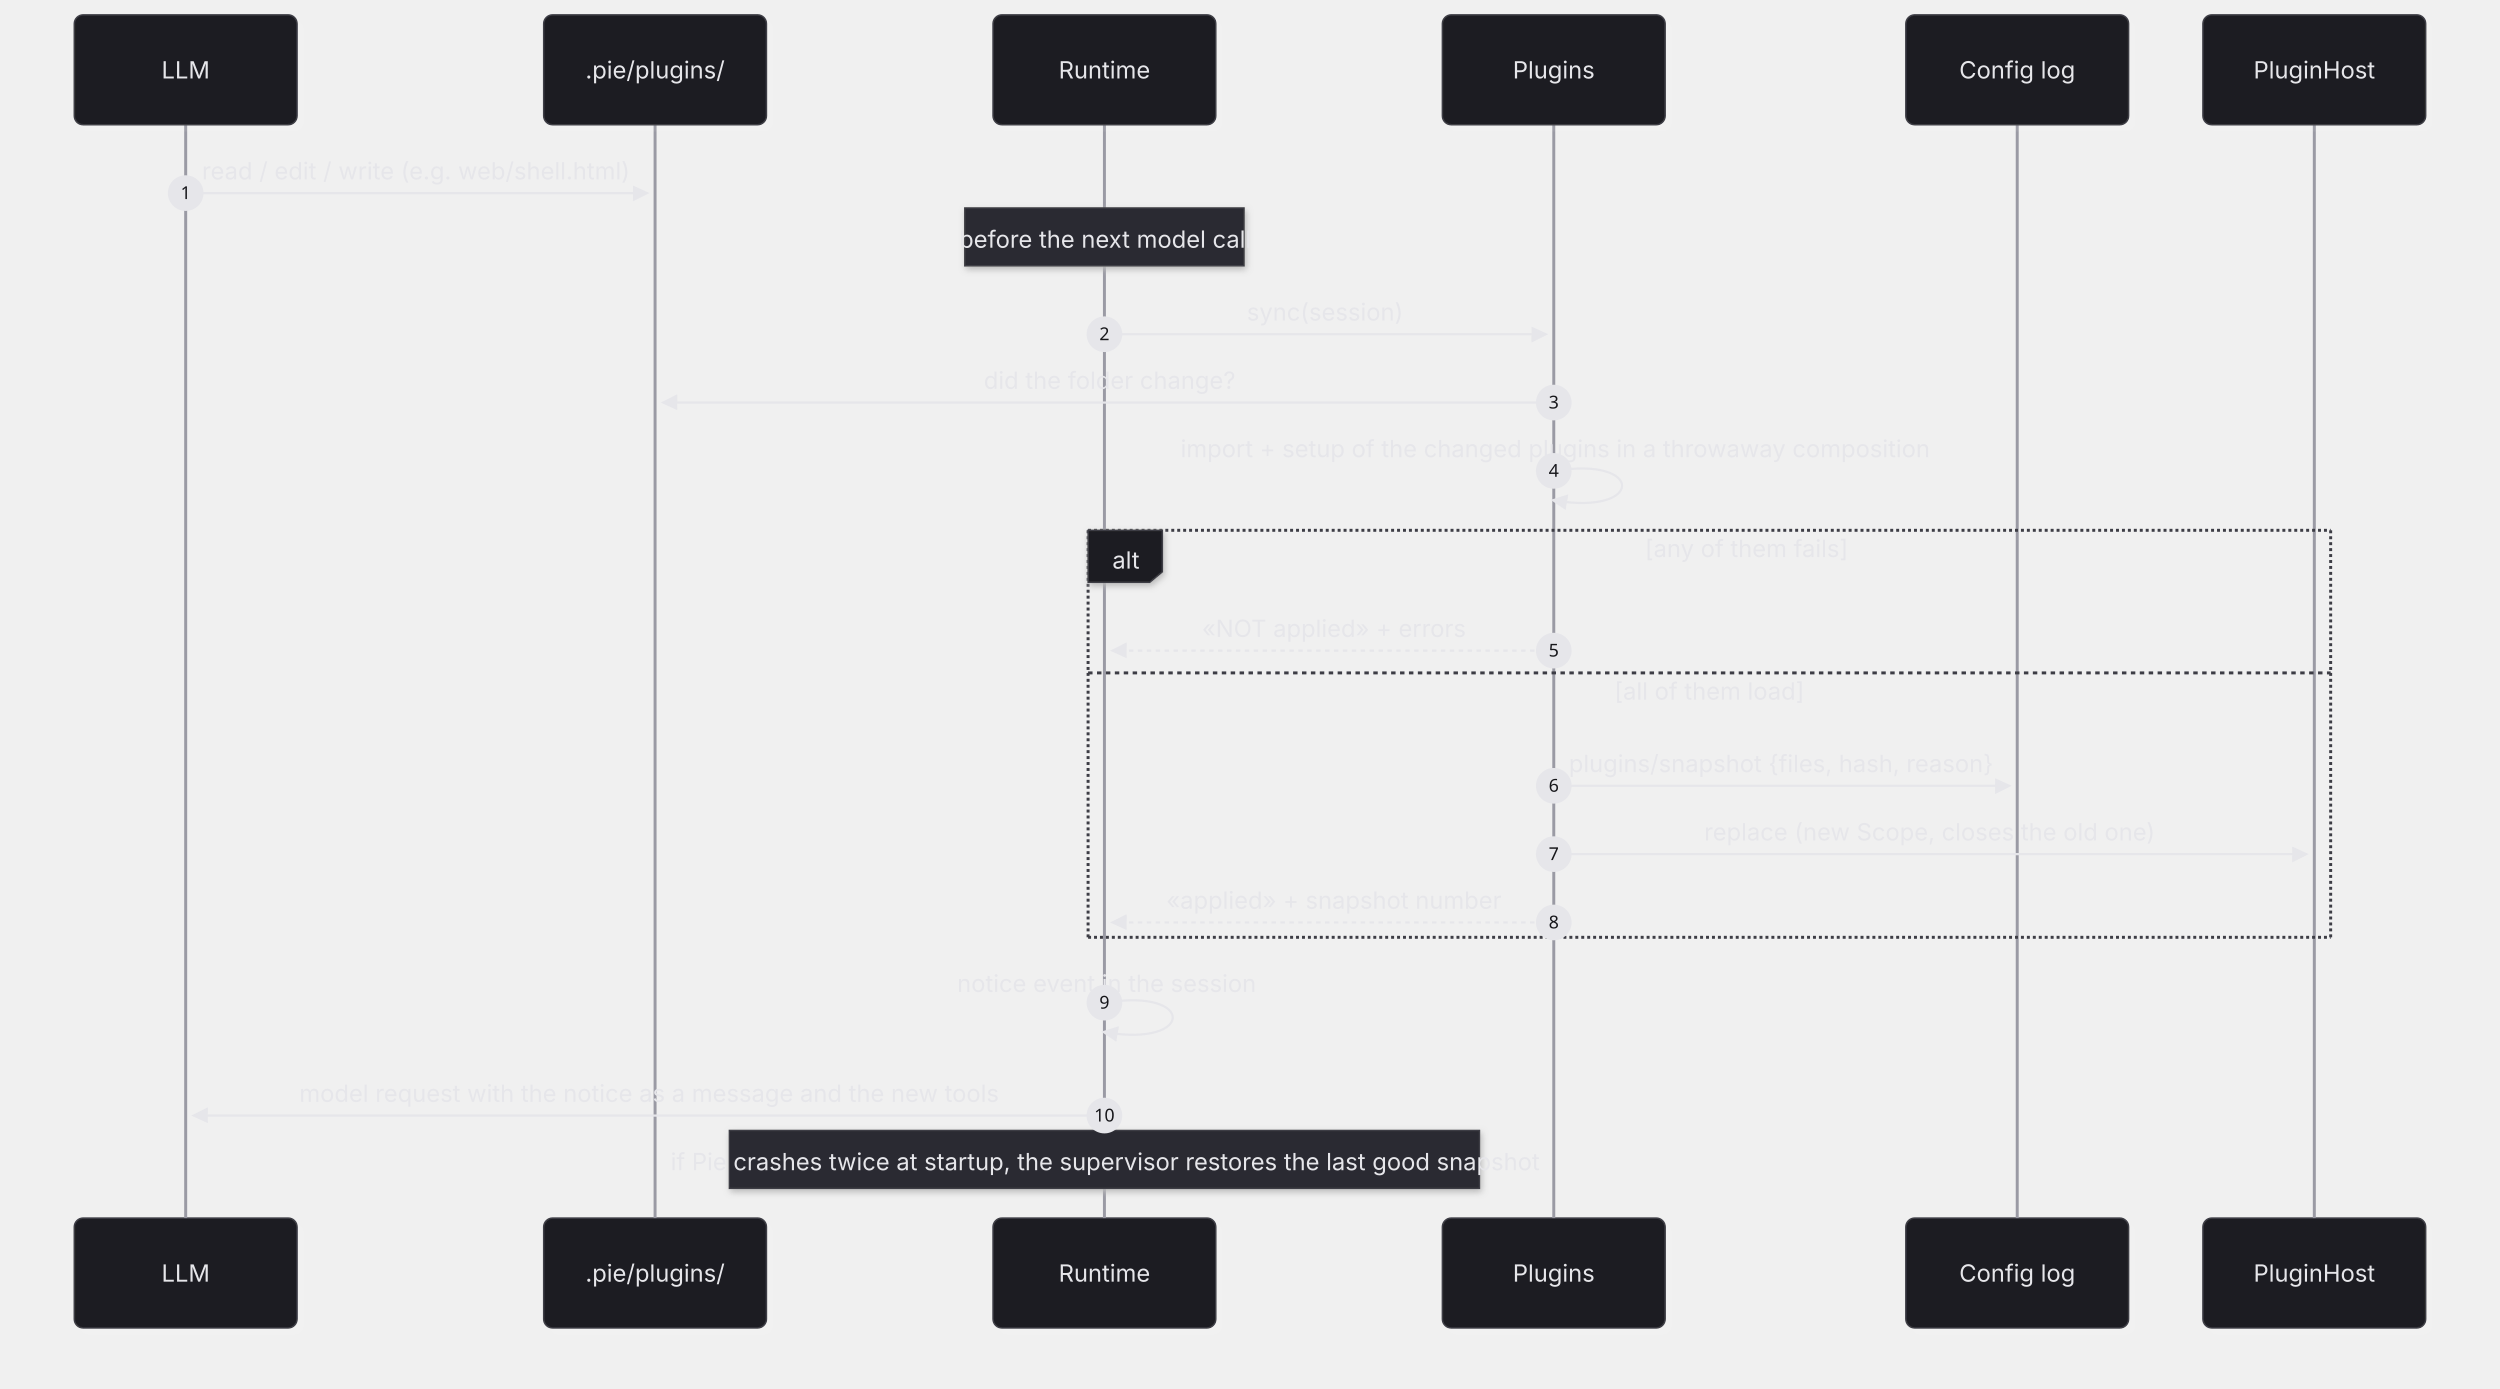
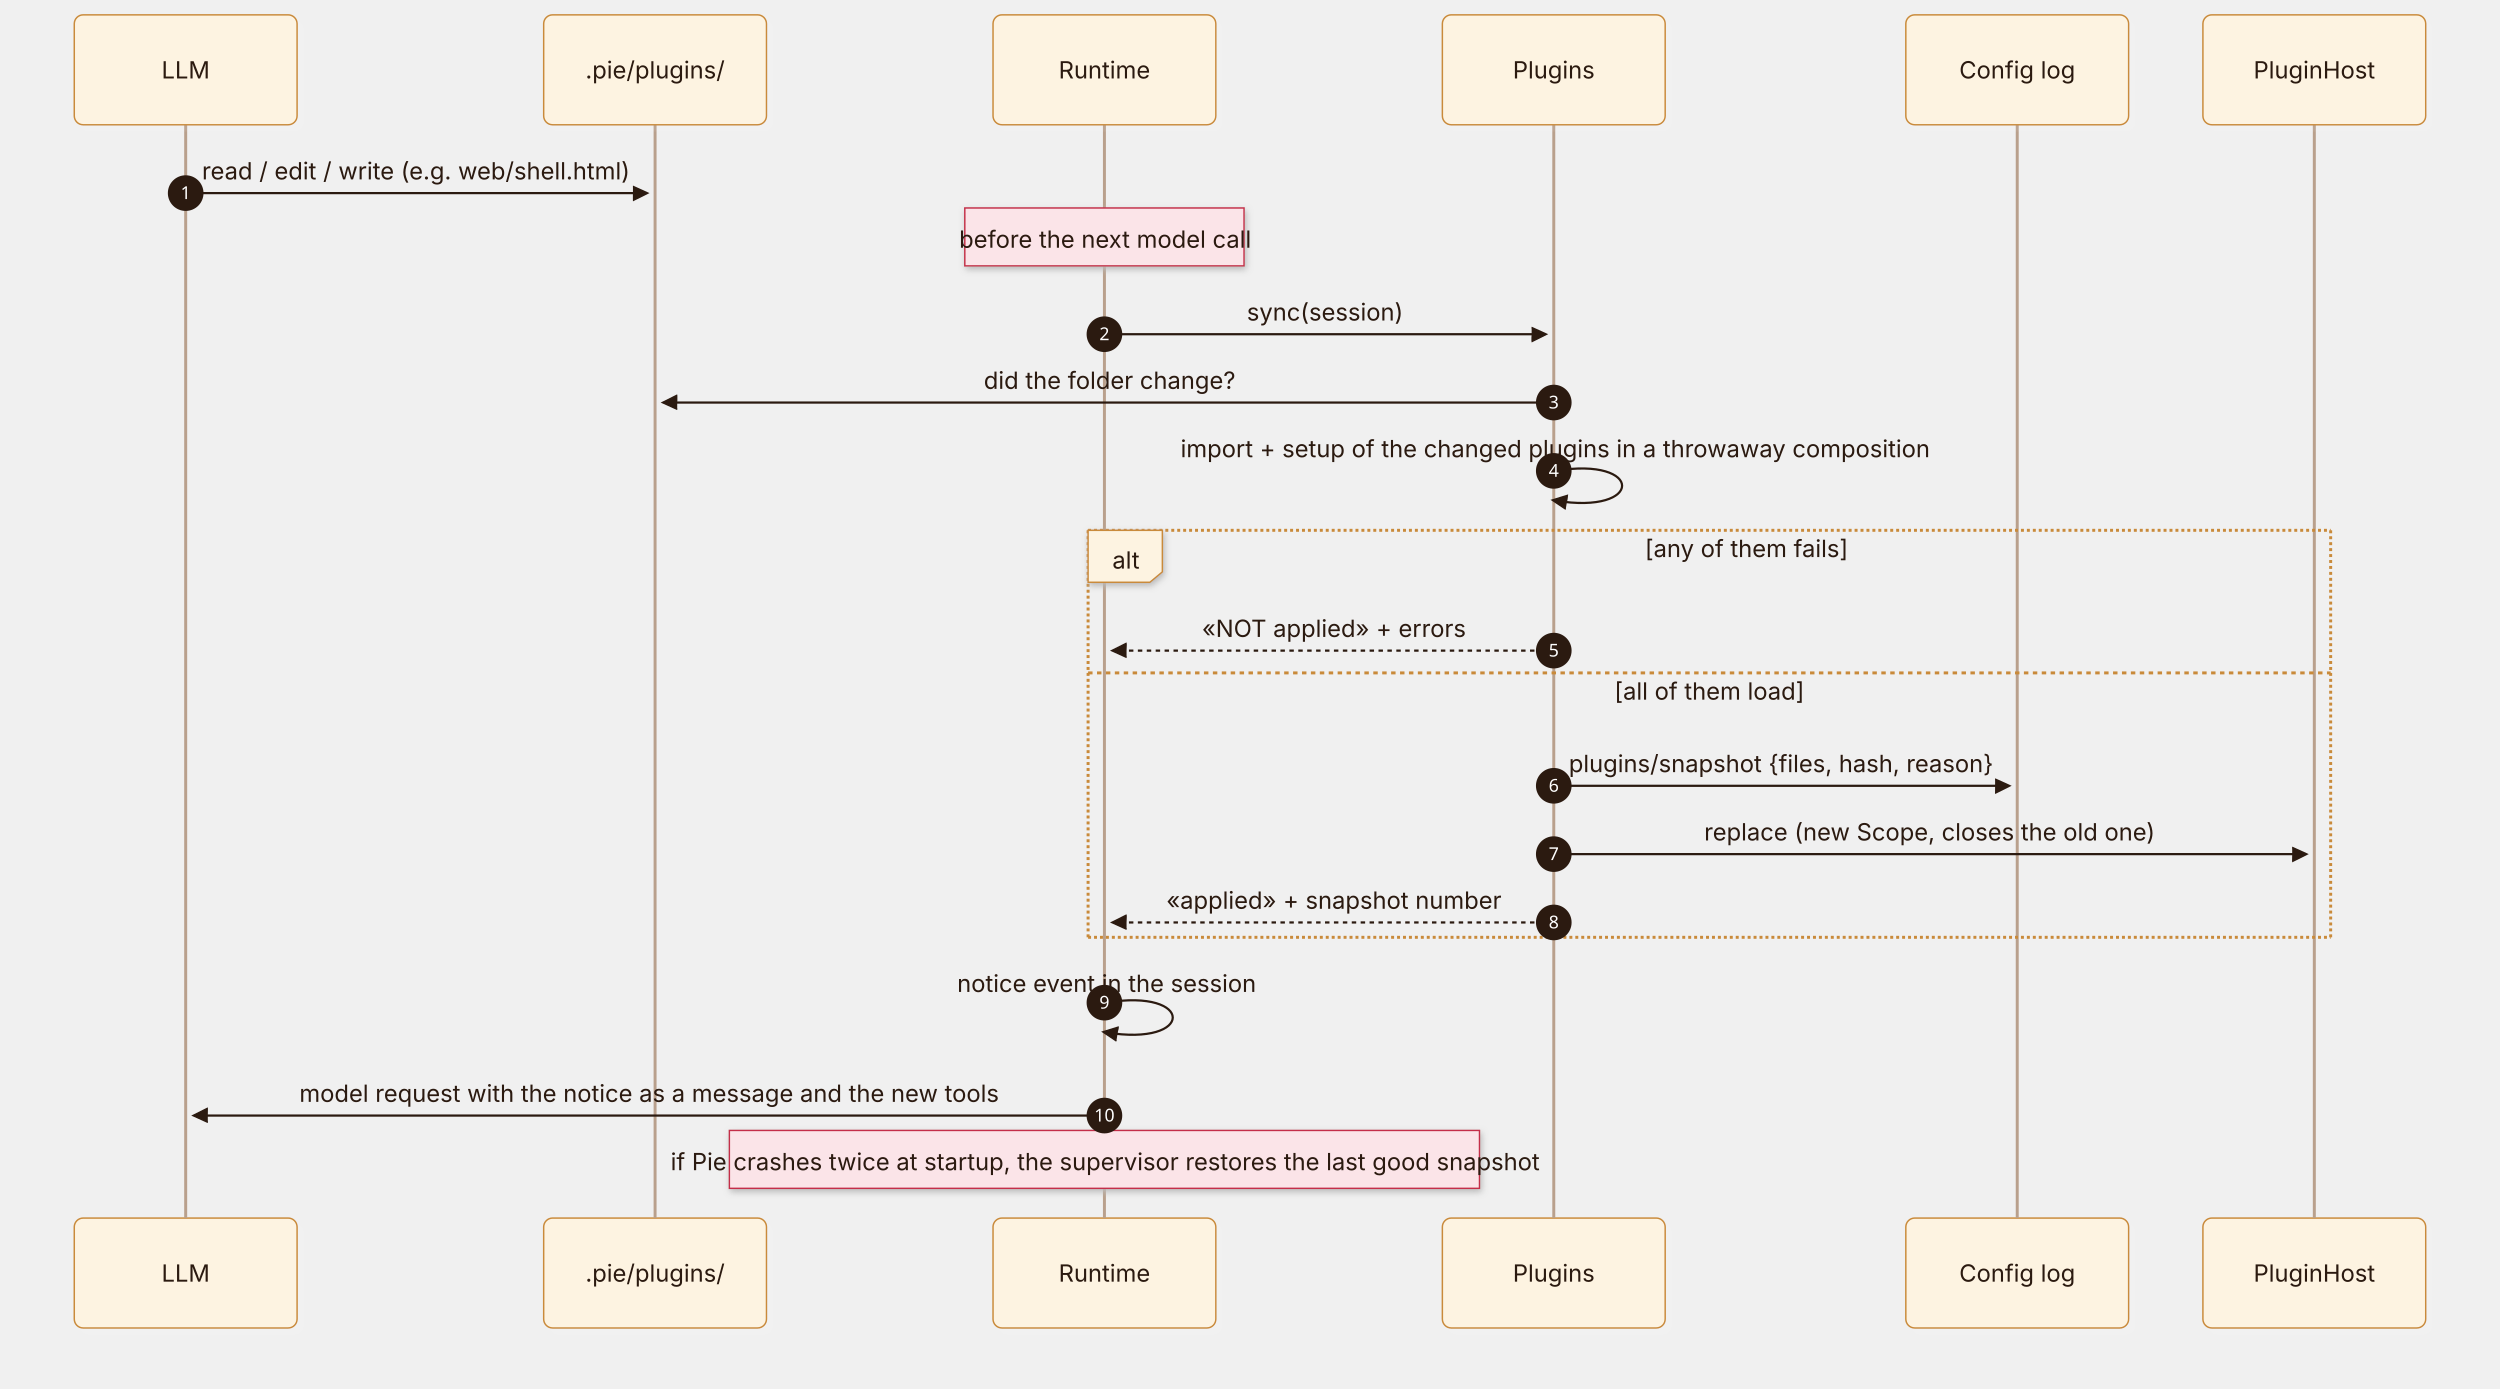
- <svg xmlns="http://www.w3.org/2000/svg" id="my-svg" width="100%" style="max-width: 1683px; background-color: transparent;" viewBox="-50 -10 1683 935" role="graphics-document document" aria-roledescription="sequence">
+ <svg xmlns="http://www.w3.org/2000/svg" id="my-svg" width="100%" style="max-width: 1683px; background-color: white;" viewBox="-50 -10 1683 935" role="graphics-document document" aria-roledescription="sequence">
  <g>
    <rect x="1433" y="810" fill="#eaeaea" stroke="#666" width="150" height="74" name="H" rx="6" ry="6" class="actor actor-bottom" data-look="neo" filter="url(#my-svg-drop-shadow)" />
    <text x="1508" y="847" dominant-baseline="central" alignment-baseline="central" class="actor actor-box" style="text-anchor: middle; font-size: 16px; font-weight: 400;">
      <tspan x="1508" dy="0">PluginHost</tspan>
    </text>
  </g>
  <g>
    <rect x="1233" y="810" fill="#eaeaea" stroke="#666" width="150" height="74" name="C" rx="6" ry="6" class="actor actor-bottom" data-look="neo" filter="url(#my-svg-drop-shadow)" />
    <text x="1308" y="847" dominant-baseline="central" alignment-baseline="central" class="actor actor-box" style="text-anchor: middle; font-size: 16px; font-weight: 400;">
      <tspan x="1308" dy="0">Config log</tspan>
    </text>
  </g>
  <g>
    <rect x="921" y="810" fill="#eaeaea" stroke="#666" width="150" height="74" name="P" rx="6" ry="6" class="actor actor-bottom" data-look="neo" filter="url(#my-svg-drop-shadow)" />
    <text x="996" y="847" dominant-baseline="central" alignment-baseline="central" class="actor actor-box" style="text-anchor: middle; font-size: 16px; font-weight: 400;">
      <tspan x="996" dy="0">Plugins</tspan>
    </text>
  </g>
  <g>
    <rect x="618.5" y="810" fill="#eaeaea" stroke="#666" width="150" height="74" name="R" rx="6" ry="6" class="actor actor-bottom" data-look="neo" filter="url(#my-svg-drop-shadow)" />
    <text x="693.5" y="847" dominant-baseline="central" alignment-baseline="central" class="actor actor-box" style="text-anchor: middle; font-size: 16px; font-weight: 400;">
      <tspan x="693.5" dy="0">Runtime</tspan>
    </text>
  </g>
  <g>
    <rect x="316" y="810" fill="#eaeaea" stroke="#666" width="150" height="74" name="F" rx="6" ry="6" class="actor actor-bottom" data-look="neo" filter="url(#my-svg-drop-shadow)" />
    <text x="391" y="847" dominant-baseline="central" alignment-baseline="central" class="actor actor-box" style="text-anchor: middle; font-size: 16px; font-weight: 400;">
      <tspan x="391" dy="0">.pie/plugins/</tspan>
    </text>
  </g>
  <g>
    <rect x="0" y="810" fill="#eaeaea" stroke="#666" width="150" height="74" name="M" rx="6" ry="6" class="actor actor-bottom" data-look="neo" filter="url(#my-svg-drop-shadow)" />
    <text x="75" y="847" dominant-baseline="central" alignment-baseline="central" class="actor actor-box" style="text-anchor: middle; font-size: 16px; font-weight: 400;">
      <tspan x="75" dy="0">LLM</tspan>
    </text>
  </g>
  <g>
    <line id="actor5" x1="1508" y1="74" x2="1508" y2="810" class="actor-line 200" stroke-width="0.5px" stroke="#999" name="H" data-et="life-line" data-id="H" />
    <g id="root-5" data-look="neo" data-et="participant" data-type="participant" data-id="H">
      <rect x="1433" y="0" fill="#eaeaea" stroke="#666" width="150" height="74" name="H" rx="6" ry="6" class="actor actor-top" data-look="neo" filter="url(#my-svg-drop-shadow)" />
      <text x="1508" y="37" dominant-baseline="central" alignment-baseline="central" class="actor actor-box" style="text-anchor: middle; font-size: 16px; font-weight: 400;">
        <tspan x="1508" dy="0">PluginHost</tspan>
      </text>
    </g>
  </g>
  <g>
    <line id="actor4" x1="1308" y1="74" x2="1308" y2="810" class="actor-line 200" stroke-width="0.5px" stroke="#999" name="C" data-et="life-line" data-id="C" />
    <g id="root-4" data-look="neo" data-et="participant" data-type="participant" data-id="C">
      <rect x="1233" y="0" fill="#eaeaea" stroke="#666" width="150" height="74" name="C" rx="6" ry="6" class="actor actor-top" data-look="neo" filter="url(#my-svg-drop-shadow)" />
      <text x="1308" y="37" dominant-baseline="central" alignment-baseline="central" class="actor actor-box" style="text-anchor: middle; font-size: 16px; font-weight: 400;">
        <tspan x="1308" dy="0">Config log</tspan>
      </text>
    </g>
  </g>
  <g>
    <line id="actor3" x1="996" y1="74" x2="996" y2="810" class="actor-line 200" stroke-width="0.5px" stroke="#999" name="P" data-et="life-line" data-id="P" />
    <g id="root-3" data-look="neo" data-et="participant" data-type="participant" data-id="P">
      <rect x="921" y="0" fill="#eaeaea" stroke="#666" width="150" height="74" name="P" rx="6" ry="6" class="actor actor-top" data-look="neo" filter="url(#my-svg-drop-shadow)" />
      <text x="996" y="37" dominant-baseline="central" alignment-baseline="central" class="actor actor-box" style="text-anchor: middle; font-size: 16px; font-weight: 400;">
        <tspan x="996" dy="0">Plugins</tspan>
      </text>
    </g>
  </g>
  <g>
    <line id="actor2" x1="693.5" y1="74" x2="693.5" y2="810" class="actor-line 200" stroke-width="0.5px" stroke="#999" name="R" data-et="life-line" data-id="R" />
    <g id="root-2" data-look="neo" data-et="participant" data-type="participant" data-id="R">
      <rect x="618.5" y="0" fill="#eaeaea" stroke="#666" width="150" height="74" name="R" rx="6" ry="6" class="actor actor-top" data-look="neo" filter="url(#my-svg-drop-shadow)" />
      <text x="693.5" y="37" dominant-baseline="central" alignment-baseline="central" class="actor actor-box" style="text-anchor: middle; font-size: 16px; font-weight: 400;">
        <tspan x="693.5" dy="0">Runtime</tspan>
      </text>
    </g>
  </g>
  <g>
    <line id="actor1" x1="391" y1="74" x2="391" y2="810" class="actor-line 200" stroke-width="0.5px" stroke="#999" name="F" data-et="life-line" data-id="F" />
    <g id="root-1" data-look="neo" data-et="participant" data-type="participant" data-id="F">
      <rect x="316" y="0" fill="#eaeaea" stroke="#666" width="150" height="74" name="F" rx="6" ry="6" class="actor actor-top" data-look="neo" filter="url(#my-svg-drop-shadow)" />
      <text x="391" y="37" dominant-baseline="central" alignment-baseline="central" class="actor actor-box" style="text-anchor: middle; font-size: 16px; font-weight: 400;">
        <tspan x="391" dy="0">.pie/plugins/</tspan>
      </text>
    </g>
  </g>
  <g>
    <line id="actor0" x1="75" y1="74" x2="75" y2="810" class="actor-line 200" stroke-width="0.5px" stroke="#999" name="M" data-et="life-line" data-id="M" />
    <g id="root-0" data-look="neo" data-et="participant" data-type="participant" data-id="M">
      <rect x="0" y="0" fill="#eaeaea" stroke="#666" width="150" height="74" name="M" rx="6" ry="6" class="actor actor-top" data-look="neo" filter="url(#my-svg-drop-shadow)" />
      <text x="75" y="37" dominant-baseline="central" alignment-baseline="central" class="actor actor-box" style="text-anchor: middle; font-size: 16px; font-weight: 400;">
        <tspan x="75" dy="0">LLM</tspan>
      </text>
    </g>
  </g>
-   <style>#my-svg{font-family:Inter,ui-sans-serif,system-ui,sans-serif;font-size:13px;fill:#e6e6ea;}@keyframes edge-animation-frame{from{stroke-dashoffset:0;}}@keyframes dash{to{stroke-dashoffset:0;}}#my-svg .edge-animation-slow{stroke-dasharray:9,5!important;stroke-dashoffset:900;animation:dash 50s linear infinite;stroke-linecap:round;}#my-svg .edge-animation-fast{stroke-dasharray:9,5!important;stroke-dashoffset:900;animation:dash 20s linear infinite;stroke-linecap:round;}#my-svg .error-icon{fill:#16161a;}#my-svg .error-text{fill:#e9e9e5;stroke:#e9e9e5;}#my-svg .edge-thickness-normal{stroke-width:1px;}#my-svg .edge-thickness-thick{stroke-width:3.5px;}#my-svg .edge-pattern-solid{stroke-dasharray:0;}#my-svg .edge-thickness-invisible{stroke-width:0;fill:none;}#my-svg .edge-pattern-dashed{stroke-dasharray:3;}#my-svg .edge-pattern-dotted{stroke-dasharray:2;}#my-svg .marker{fill:#9a9aa4;stroke:#9a9aa4;}#my-svg .marker.cross{stroke:#9a9aa4;}#my-svg svg{font-family:Inter,ui-sans-serif,system-ui,sans-serif;font-size:13px;}#my-svg p{margin:0;}#my-svg .actor{stroke:#3d3d45;fill:#1f1f24;stroke-width:1;}#my-svg rect.actor.outer-path[data-look="neo"]{filter:drop-shadow( 1px 2px 2px rgba(185,185,185,1));}#my-svg rect.note[data-look="neo"]{stroke:#3d3d45;fill:#2a2a31;filter:drop-shadow( 1px 2px 2px rgba(185,185,185,1));}#my-svg text.actor&gt;tspan{fill:#e6e6ea;stroke:none;}#my-svg .actor-line{stroke:#9a9aa4;}#my-svg .innerArc{stroke-width:1.5;stroke-dasharray:none;}#my-svg .messageLine0{stroke-width:1.5;stroke-dasharray:none;stroke:#e6e6ea;}#my-svg .messageLine1{stroke-width:1.5;stroke-dasharray:2,2;stroke:#e6e6ea;}#my-svg [id$="-arrowhead"] path{fill:#e6e6ea;stroke:#e6e6ea;}#my-svg .sequenceNumber{fill:#16161a;}#my-svg [id$="-sequencenumber"]{fill:#e6e6ea;}#my-svg [id$="-crosshead"] path{fill:#e6e6ea;stroke:#e6e6ea;}#my-svg .messageText{fill:#e6e6ea;stroke:none;}#my-svg .labelBox{stroke:#3d3d45;fill:#1f1f24;filter:drop-shadow( 1px 2px 2px rgba(185,185,185,1));}#my-svg .labelText,#my-svg .labelText&gt;tspan{fill:#e6e6ea;stroke:none;}#my-svg .loopText,#my-svg .loopText&gt;tspan{fill:#e6e6ea;stroke:none;}#my-svg .sectionTitle,#my-svg .sectionTitle&gt;tspan{fill:#e6e6ea;stroke:none;}#my-svg .loopLine{stroke-width:2px;stroke-dasharray:2,2;stroke:#3d3d45;fill:#3d3d45;}#my-svg .note{stroke:#3d3d45;fill:#2a2a31;}#my-svg .noteText,#my-svg .noteText&gt;tspan{fill:#e6e6ea;stroke:none;}#my-svg .activation0{fill:#2a2a31;stroke:#3d3d45;}#my-svg .activation1{fill:#2a2a31;stroke:#3d3d45;}#my-svg .activation2{fill:#2a2a31;stroke:#3d3d45;}#my-svg .actorPopupMenu{position:absolute;}#my-svg .actorPopupMenuPanel{position:absolute;fill:#1f1f24;box-shadow:0px 8px 16px 0px rgba(0,0,0,0.2);filter:drop-shadow(3px 5px 2px rgb(0 0 0 / 0.4));}#my-svg .actor-man circle,#my-svg line{fill:#1f1f24;stroke-width:2px;}#my-svg g rect.rect{filter:drop-shadow( 1px 2px 2px rgba(185,185,185,1));stroke:#3d3d45;}#my-svg .node .neo-node{stroke:#3d3d45;}#my-svg [data-look="neo"].node rect,#my-svg [data-look="neo"].cluster rect,#my-svg [data-look="neo"].node polygon{stroke:#3d3d45;filter:drop-shadow( 1px 2px 2px rgba(185,185,185,1));}#my-svg [data-look="neo"].swimlane.cluster rect{filter:none;}#my-svg [data-look="neo"].node path{stroke:#3d3d45;stroke-width:1px;}#my-svg [data-look="neo"].node .outer-path{filter:drop-shadow( 1px 2px 2px rgba(185,185,185,1));}#my-svg [data-look="neo"].node .neo-line path{stroke:#3d3d45;filter:none;}#my-svg [data-look="neo"].node circle{stroke:#3d3d45;filter:drop-shadow( 1px 2px 2px rgba(185,185,185,1));}#my-svg [data-look="neo"].node circle .state-start{fill:#000000;}#my-svg [data-look="neo"].icon-shape .icon{fill:#3d3d45;filter:drop-shadow( 1px 2px 2px rgba(185,185,185,1));}#my-svg [data-look="neo"].icon-shape .icon-neo path{stroke:#3d3d45;filter:drop-shadow( 1px 2px 2px rgba(185,185,185,1));}#my-svg :root{--mermaid-font-family:"trebuchet ms",verdana,arial,sans-serif;}</style>
+   <style>#my-svg{font-family:Inter,ui-sans-serif,system-ui,sans-serif;font-size:14px;fill:#2b1a10;}@keyframes edge-animation-frame{from{stroke-dashoffset:0;}}@keyframes dash{to{stroke-dashoffset:0;}}#my-svg .edge-animation-slow{stroke-dasharray:9,5!important;stroke-dashoffset:900;animation:dash 50s linear infinite;stroke-linecap:round;}#my-svg .edge-animation-fast{stroke-dasharray:9,5!important;stroke-dashoffset:900;animation:dash 20s linear infinite;stroke-linecap:round;}#my-svg .error-icon{fill:#fffaf2;}#my-svg .error-text{fill:#00050d;stroke:#00050d;}#my-svg .edge-thickness-normal{stroke-width:1px;}#my-svg .edge-thickness-thick{stroke-width:3.5px;}#my-svg .edge-pattern-solid{stroke-dasharray:0;}#my-svg .edge-thickness-invisible{stroke-width:0;fill:none;}#my-svg .edge-pattern-dashed{stroke-dasharray:3;}#my-svg .edge-pattern-dotted{stroke-dasharray:2;}#my-svg .marker{fill:#8a6a52;stroke:#8a6a52;}#my-svg .marker.cross{stroke:#8a6a52;}#my-svg svg{font-family:Inter,ui-sans-serif,system-ui,sans-serif;font-size:14px;}#my-svg p{margin:0;}#my-svg .actor{stroke:#c98a3a;fill:#fdf3e1;stroke-width:1;}#my-svg rect.actor.outer-path[data-look="neo"]{filter:drop-shadow( 1px 2px 2px rgba(185,185,185,1));}#my-svg rect.note[data-look="neo"]{stroke:#c42f4a;fill:#fbe4e8;filter:drop-shadow( 1px 2px 2px rgba(185,185,185,1));}#my-svg text.actor&gt;tspan{fill:#2b1a10;stroke:none;}#my-svg .actor-line{stroke:#b9a08c;}#my-svg .innerArc{stroke-width:1.5;stroke-dasharray:none;}#my-svg .messageLine0{stroke-width:1.5;stroke-dasharray:none;stroke:#2b1a10;}#my-svg .messageLine1{stroke-width:1.5;stroke-dasharray:2,2;stroke:#2b1a10;}#my-svg [id$="-arrowhead"] path{fill:#2b1a10;stroke:#2b1a10;}#my-svg .sequenceNumber{fill:#ffffff;}#my-svg [id$="-sequencenumber"]{fill:#2b1a10;}#my-svg [id$="-crosshead"] path{fill:#2b1a10;stroke:#2b1a10;}#my-svg .messageText{fill:#2b1a10;stroke:none;}#my-svg .labelBox{stroke:#c98a3a;fill:#fdf3e1;filter:drop-shadow( 1px 2px 2px rgba(185,185,185,1));}#my-svg .labelText,#my-svg .labelText&gt;tspan{fill:#2b1a10;stroke:none;}#my-svg .loopText,#my-svg .loopText&gt;tspan{fill:#2b1a10;stroke:none;}#my-svg .sectionTitle,#my-svg .sectionTitle&gt;tspan{fill:#2b1a10;stroke:none;}#my-svg .loopLine{stroke-width:2px;stroke-dasharray:2,2;stroke:#c98a3a;fill:#c98a3a;}#my-svg .note{stroke:#c42f4a;fill:#fbe4e8;}#my-svg .noteText,#my-svg .noteText&gt;tspan{fill:#2b1a10;stroke:none;}#my-svg .activation0{fill:#fbe4e8;stroke:#c42f4a;}#my-svg .activation1{fill:#fbe4e8;stroke:#c42f4a;}#my-svg .activation2{fill:#fbe4e8;stroke:#c42f4a;}#my-svg .actorPopupMenu{position:absolute;}#my-svg .actorPopupMenuPanel{position:absolute;fill:#fdf3e1;box-shadow:0px 8px 16px 0px rgba(0,0,0,0.2);filter:drop-shadow(3px 5px 2px rgb(0 0 0 / 0.4));}#my-svg .actor-man circle,#my-svg line{fill:#fdf3e1;stroke-width:2px;}#my-svg g rect.rect{filter:drop-shadow( 1px 2px 2px rgba(185,185,185,1));stroke:#c98a3a;}#my-svg .node .neo-node{stroke:#c98a3a;}#my-svg [data-look="neo"].node rect,#my-svg [data-look="neo"].cluster rect,#my-svg [data-look="neo"].node polygon{stroke:#c98a3a;filter:drop-shadow( 1px 2px 2px rgba(185,185,185,1));}#my-svg [data-look="neo"].swimlane.cluster rect{filter:none;}#my-svg [data-look="neo"].node path{stroke:#c98a3a;stroke-width:1px;}#my-svg [data-look="neo"].node .outer-path{filter:drop-shadow( 1px 2px 2px rgba(185,185,185,1));}#my-svg [data-look="neo"].node .neo-line path{stroke:#c98a3a;filter:none;}#my-svg [data-look="neo"].node circle{stroke:#c98a3a;filter:drop-shadow( 1px 2px 2px rgba(185,185,185,1));}#my-svg [data-look="neo"].node circle .state-start{fill:#000000;}#my-svg [data-look="neo"].icon-shape .icon{fill:#c98a3a;filter:drop-shadow( 1px 2px 2px rgba(185,185,185,1));}#my-svg [data-look="neo"].icon-shape .icon-neo path{stroke:#c98a3a;filter:drop-shadow( 1px 2px 2px rgba(185,185,185,1));}#my-svg :root{--mermaid-font-family:"trebuchet ms",verdana,arial,sans-serif;}</style>
  <g />
  <defs>
    <symbol id="my-svg-computer" width="24" height="24">
      <path transform="scale(.5)" d="M2 2v13h20v-13h-20zm18 11h-16v-9h16v9zm-10.228 6l.466-1h3.524l.467 1h-4.457zm14.228 3h-24l2-6h2.104l-1.33 4h18.45l-1.297-4h2.073l2 6zm-5-10h-14v-7h14v7z" />
    </symbol>
  </defs>
  <defs>
    <symbol id="my-svg-database" fill-rule="evenodd" clip-rule="evenodd">
      <path transform="scale(.5)" d="M12.258.001l.256.004.255.005.253.008.251.01.249.012.247.015.246.016.242.019.241.02.239.023.236.024.233.027.231.028.229.031.225.032.223.034.22.036.217.038.214.04.211.041.208.043.205.045.201.046.198.048.194.05.191.051.187.053.183.054.18.056.175.057.172.059.168.06.163.061.16.063.155.064.15.066.074.033.073.033.071.034.07.034.069.035.068.035.067.035.066.035.064.036.064.036.062.036.06.036.06.037.058.037.058.037.055.038.055.038.053.038.052.038.051.039.05.039.048.039.047.039.045.04.044.04.043.04.041.04.04.041.039.041.037.041.036.041.034.041.033.042.032.042.03.042.029.042.027.042.026.043.024.043.023.043.021.043.02.043.018.044.017.043.015.044.013.044.012.044.011.045.009.044.007.045.006.045.004.045.002.045.001.045v17l-.001.045-.002.045-.004.045-.006.045-.007.045-.009.044-.011.045-.012.044-.013.044-.015.044-.017.043-.018.044-.02.043-.021.043-.023.043-.024.043-.026.043-.027.042-.029.042-.03.042-.032.042-.033.042-.034.041-.036.041-.037.041-.039.041-.04.041-.041.04-.043.04-.044.04-.045.04-.047.039-.048.039-.05.039-.051.039-.052.038-.053.038-.055.038-.055.038-.058.037-.058.037-.06.037-.06.036-.062.036-.064.036-.064.036-.066.035-.067.035-.068.035-.069.035-.07.034-.071.034-.073.033-.074.033-.15.066-.155.064-.16.063-.163.061-.168.06-.172.059-.175.057-.18.056-.183.054-.187.053-.191.051-.194.05-.198.048-.201.046-.205.045-.208.043-.211.041-.214.04-.217.038-.22.036-.223.034-.225.032-.229.031-.231.028-.233.027-.236.024-.239.023-.241.02-.242.019-.246.016-.247.015-.249.012-.251.01-.253.008-.255.005-.256.004-.258.001-.258-.001-.256-.004-.255-.005-.253-.008-.251-.01-.249-.012-.247-.015-.245-.016-.243-.019-.241-.02-.238-.023-.236-.024-.234-.027-.231-.028-.228-.031-.226-.032-.223-.034-.22-.036-.217-.038-.214-.04-.211-.041-.208-.043-.204-.045-.201-.046-.198-.048-.195-.05-.19-.051-.187-.053-.184-.054-.179-.056-.176-.057-.172-.059-.167-.06-.164-.061-.159-.063-.155-.064-.151-.066-.074-.033-.072-.033-.072-.034-.07-.034-.069-.035-.068-.035-.067-.035-.066-.035-.064-.036-.063-.036-.062-.036-.061-.036-.06-.037-.058-.037-.057-.037-.056-.038-.055-.038-.053-.038-.052-.038-.051-.039-.049-.039-.049-.039-.046-.039-.046-.04-.044-.04-.043-.04-.041-.04-.04-.041-.039-.041-.037-.041-.036-.041-.034-.041-.033-.042-.032-.042-.03-.042-.029-.042-.027-.042-.026-.043-.024-.043-.023-.043-.021-.043-.02-.043-.018-.044-.017-.043-.015-.044-.013-.044-.012-.044-.011-.045-.009-.044-.007-.045-.006-.045-.004-.045-.002-.045-.001-.045v-17l.001-.045.002-.045.004-.045.006-.045.007-.045.009-.044.011-.045.012-.044.013-.044.015-.044.017-.043.018-.044.02-.043.021-.043.023-.043.024-.043.026-.043.027-.042.029-.042.03-.042.032-.042.033-.042.034-.041.036-.041.037-.041.039-.041.04-.041.041-.04.043-.04.044-.04.046-.04.046-.039.049-.039.049-.039.051-.039.052-.038.053-.038.055-.038.056-.038.057-.037.058-.037.06-.037.061-.036.062-.036.063-.036.064-.036.066-.035.067-.035.068-.035.069-.035.07-.034.072-.034.072-.033.074-.033.151-.066.155-.064.159-.063.164-.061.167-.06.172-.059.176-.057.179-.056.184-.054.187-.053.19-.051.195-.05.198-.048.201-.046.204-.045.208-.043.211-.041.214-.04.217-.038.22-.036.223-.034.226-.032.228-.031.231-.028.234-.027.236-.024.238-.023.241-.02.243-.019.245-.016.247-.015.249-.012.251-.01.253-.008.255-.005.256-.004.258-.001.258.001zm-9.258 20.499v.01l.001.021.003.021.004.022.005.021.006.022.007.022.009.023.01.022.011.023.012.023.013.023.015.023.016.024.017.023.018.024.019.024.021.024.022.025.023.024.024.025.052.049.056.05.061.051.066.051.07.051.075.051.079.052.084.052.088.052.092.052.097.052.102.051.105.052.11.052.114.051.119.051.123.051.127.05.131.05.135.05.139.048.144.049.147.047.152.047.155.047.16.045.163.045.167.043.171.043.176.041.178.041.183.039.187.039.19.037.194.035.197.035.202.033.204.031.209.03.212.029.216.027.219.025.222.024.226.021.23.02.233.018.236.016.24.015.243.012.246.01.249.008.253.005.256.004.259.001.26-.001.257-.004.254-.005.25-.008.247-.011.244-.012.241-.014.237-.016.233-.018.231-.021.226-.021.224-.024.22-.026.216-.027.212-.028.21-.031.205-.031.202-.034.198-.034.194-.036.191-.037.187-.039.183-.04.179-.04.175-.042.172-.043.168-.044.163-.045.16-.046.155-.046.152-.047.148-.048.143-.049.139-.049.136-.05.131-.05.126-.05.123-.051.118-.052.114-.051.11-.052.106-.052.101-.052.096-.052.092-.052.088-.053.083-.051.079-.052.074-.052.07-.051.065-.051.06-.051.056-.05.051-.05.023-.024.023-.025.021-.024.02-.024.019-.024.018-.024.017-.024.015-.023.014-.024.013-.023.012-.023.01-.023.01-.022.008-.022.006-.022.006-.022.004-.022.004-.021.001-.021.001-.021v-4.127l-.077.055-.08.053-.083.054-.085.053-.087.052-.09.052-.093.051-.095.05-.097.05-.1.049-.102.049-.105.048-.106.047-.109.047-.111.046-.114.045-.115.045-.118.044-.12.043-.122.042-.124.042-.126.041-.128.04-.13.04-.132.038-.134.038-.135.037-.138.037-.139.035-.142.035-.143.034-.144.033-.147.032-.148.031-.15.03-.151.03-.153.029-.154.027-.156.027-.158.026-.159.025-.161.024-.162.023-.163.022-.165.021-.166.02-.167.019-.169.018-.169.017-.171.016-.173.015-.173.014-.175.013-.175.012-.177.011-.178.01-.179.008-.179.008-.181.006-.182.005-.182.004-.184.003-.184.002h-.37l-.184-.002-.184-.003-.182-.004-.182-.005-.181-.006-.179-.008-.179-.008-.178-.01-.176-.011-.176-.012-.175-.013-.173-.014-.172-.015-.171-.016-.17-.017-.169-.018-.167-.019-.166-.02-.165-.021-.163-.022-.162-.023-.161-.024-.159-.025-.157-.026-.156-.027-.155-.027-.153-.029-.151-.03-.15-.03-.148-.031-.146-.032-.145-.033-.143-.034-.141-.035-.14-.035-.137-.037-.136-.037-.134-.038-.132-.038-.13-.04-.128-.04-.126-.041-.124-.042-.122-.042-.12-.044-.117-.043-.116-.045-.113-.045-.112-.046-.109-.047-.106-.047-.105-.048-.102-.049-.1-.049-.097-.05-.095-.05-.093-.052-.09-.051-.087-.052-.085-.053-.083-.054-.08-.054-.077-.054v4.127zm0-5.654v.011l.001.021.003.021.004.021.005.022.006.022.007.022.009.022.01.022.011.023.012.023.013.023.015.024.016.023.017.024.018.024.019.024.021.024.022.024.023.025.024.024.052.05.056.05.061.05.066.051.07.051.075.052.079.051.084.052.088.052.092.052.097.052.102.052.105.052.11.051.114.051.119.052.123.05.127.051.131.05.135.049.139.049.144.048.147.048.152.047.155.046.16.045.163.045.167.044.171.042.176.042.178.04.183.04.187.038.19.037.194.036.197.034.202.033.204.032.209.03.212.028.216.027.219.025.222.024.226.022.23.02.233.018.236.016.24.014.243.012.246.01.249.008.253.006.256.003.259.001.26-.001.257-.003.254-.006.25-.008.247-.01.244-.012.241-.015.237-.016.233-.018.231-.02.226-.022.224-.024.22-.025.216-.027.212-.029.21-.03.205-.032.202-.033.198-.035.194-.036.191-.037.187-.039.183-.039.179-.041.175-.042.172-.043.168-.044.163-.045.16-.045.155-.047.152-.047.148-.048.143-.048.139-.05.136-.049.131-.05.126-.051.123-.051.118-.051.114-.052.11-.052.106-.052.101-.052.096-.052.092-.052.088-.052.083-.052.079-.052.074-.051.07-.052.065-.051.06-.05.056-.051.051-.049.023-.025.023-.024.021-.025.02-.024.019-.024.018-.024.017-.024.015-.023.014-.023.013-.024.012-.022.01-.023.01-.023.008-.022.006-.022.006-.022.004-.021.004-.022.001-.021.001-.021v-4.139l-.077.054-.08.054-.083.054-.085.052-.087.053-.09.051-.093.051-.095.051-.097.05-.1.049-.102.049-.105.048-.106.047-.109.047-.111.046-.114.045-.115.044-.118.044-.12.044-.122.042-.124.042-.126.041-.128.04-.13.039-.132.039-.134.038-.135.037-.138.036-.139.036-.142.035-.143.033-.144.033-.147.033-.148.031-.15.03-.151.03-.153.028-.154.028-.156.027-.158.026-.159.025-.161.024-.162.023-.163.022-.165.021-.166.02-.167.019-.169.018-.169.017-.171.016-.173.015-.173.014-.175.013-.175.012-.177.011-.178.009-.179.009-.179.007-.181.007-.182.005-.182.004-.184.003-.184.002h-.37l-.184-.002-.184-.003-.182-.004-.182-.005-.181-.007-.179-.007-.179-.009-.178-.009-.176-.011-.176-.012-.175-.013-.173-.014-.172-.015-.171-.016-.17-.017-.169-.018-.167-.019-.166-.02-.165-.021-.163-.022-.162-.023-.161-.024-.159-.025-.157-.026-.156-.027-.155-.028-.153-.028-.151-.03-.15-.03-.148-.031-.146-.033-.145-.033-.143-.033-.141-.035-.14-.036-.137-.036-.136-.037-.134-.038-.132-.039-.13-.039-.128-.04-.126-.041-.124-.042-.122-.043-.12-.043-.117-.044-.116-.044-.113-.046-.112-.046-.109-.046-.106-.047-.105-.048-.102-.049-.1-.049-.097-.05-.095-.051-.093-.051-.09-.051-.087-.053-.085-.052-.083-.054-.08-.054-.077-.054v4.139zm0-5.666v.011l.001.02.003.022.004.021.005.022.006.021.007.022.009.023.01.022.011.023.012.023.013.023.015.023.016.024.017.024.018.023.019.024.021.025.022.024.023.024.024.025.052.05.056.05.061.05.066.051.07.051.075.052.079.051.084.052.088.052.092.052.097.052.102.052.105.051.11.052.114.051.119.051.123.051.127.05.131.05.135.05.139.049.144.048.147.048.152.047.155.046.16.045.163.045.167.043.171.043.176.042.178.04.183.04.187.038.19.037.194.036.197.034.202.033.204.032.209.03.212.028.216.027.219.025.222.024.226.021.23.02.233.018.236.017.24.014.243.012.246.01.249.008.253.006.256.003.259.001.26-.001.257-.003.254-.006.25-.008.247-.01.244-.013.241-.014.237-.016.233-.018.231-.02.226-.022.224-.024.22-.025.216-.027.212-.029.21-.03.205-.032.202-.033.198-.035.194-.036.191-.037.187-.039.183-.039.179-.041.175-.042.172-.043.168-.044.163-.045.16-.045.155-.047.152-.047.148-.048.143-.049.139-.049.136-.049.131-.051.126-.05.123-.051.118-.052.114-.051.11-.052.106-.052.101-.052.096-.052.092-.052.088-.052.083-.052.079-.052.074-.052.07-.051.065-.051.06-.051.056-.05.051-.049.023-.025.023-.025.021-.024.02-.024.019-.024.018-.024.017-.024.015-.023.014-.024.013-.023.012-.023.01-.022.01-.023.008-.022.006-.022.006-.022.004-.022.004-.021.001-.021.001-.021v-4.153l-.077.054-.08.054-.083.053-.085.053-.087.053-.09.051-.093.051-.095.051-.097.05-.1.049-.102.048-.105.048-.106.048-.109.046-.111.046-.114.046-.115.044-.118.044-.12.043-.122.043-.124.042-.126.041-.128.04-.13.039-.132.039-.134.038-.135.037-.138.036-.139.036-.142.034-.143.034-.144.033-.147.032-.148.032-.15.03-.151.03-.153.028-.154.028-.156.027-.158.026-.159.024-.161.024-.162.023-.163.023-.165.021-.166.02-.167.019-.169.018-.169.017-.171.016-.173.015-.173.014-.175.013-.175.012-.177.01-.178.01-.179.009-.179.007-.181.006-.182.006-.182.004-.184.003-.184.001-.185.001-.185-.001-.184-.001-.184-.003-.182-.004-.182-.006-.181-.006-.179-.007-.179-.009-.178-.01-.176-.01-.176-.012-.175-.013-.173-.014-.172-.015-.171-.016-.17-.017-.169-.018-.167-.019-.166-.02-.165-.021-.163-.023-.162-.023-.161-.024-.159-.024-.157-.026-.156-.027-.155-.028-.153-.028-.151-.03-.15-.03-.148-.032-.146-.032-.145-.033-.143-.034-.141-.034-.14-.036-.137-.036-.136-.037-.134-.038-.132-.039-.13-.039-.128-.041-.126-.041-.124-.041-.122-.043-.12-.043-.117-.044-.116-.044-.113-.046-.112-.046-.109-.046-.106-.048-.105-.048-.102-.048-.1-.05-.097-.049-.095-.051-.093-.051-.09-.052-.087-.052-.085-.053-.083-.053-.08-.054-.077-.054v4.153zm8.74-8.179l-.257.004-.254.005-.25.008-.247.011-.244.012-.241.014-.237.016-.233.018-.231.021-.226.022-.224.023-.22.026-.216.027-.212.028-.21.031-.205.032-.202.033-.198.034-.194.036-.191.038-.187.038-.183.04-.179.041-.175.042-.172.043-.168.043-.163.045-.16.046-.155.046-.152.048-.148.048-.143.048-.139.049-.136.05-.131.05-.126.051-.123.051-.118.051-.114.052-.11.052-.106.052-.101.052-.096.052-.092.052-.088.052-.083.052-.079.052-.074.051-.07.052-.065.051-.06.05-.056.05-.051.05-.023.025-.023.024-.021.024-.02.025-.019.024-.018.024-.017.023-.015.024-.014.023-.013.023-.012.023-.01.023-.01.022-.008.022-.006.023-.006.021-.004.022-.004.021-.001.021-.001.021.001.021.001.021.004.021.004.022.006.021.006.023.008.022.01.022.01.023.012.023.013.023.014.023.015.024.017.023.018.024.019.024.02.025.021.024.023.024.023.025.051.05.056.05.06.05.065.051.07.052.074.051.079.052.083.052.088.052.092.052.096.052.101.052.106.052.11.052.114.052.118.051.123.051.126.051.131.05.136.05.139.049.143.048.148.048.152.048.155.046.16.046.163.045.168.043.172.043.175.042.179.041.183.04.187.038.191.038.194.036.198.034.202.033.205.032.21.031.212.028.216.027.22.026.224.023.226.022.231.021.233.018.237.016.241.014.244.012.247.011.25.008.254.005.257.004.26.001.26-.001.257-.004.254-.005.25-.008.247-.011.244-.012.241-.014.237-.016.233-.018.231-.021.226-.022.224-.023.22-.026.216-.027.212-.028.21-.031.205-.032.202-.033.198-.034.194-.036.191-.038.187-.038.183-.04.179-.041.175-.042.172-.043.168-.043.163-.045.16-.046.155-.046.152-.048.148-.048.143-.048.139-.049.136-.05.131-.05.126-.051.123-.051.118-.051.114-.052.11-.052.106-.052.101-.052.096-.052.092-.052.088-.052.083-.052.079-.052.074-.051.07-.052.065-.051.06-.05.056-.05.051-.05.023-.025.023-.024.021-.024.02-.025.019-.024.018-.024.017-.023.015-.024.014-.023.013-.023.012-.023.01-.023.01-.022.008-.022.006-.023.006-.021.004-.022.004-.021.001-.021.001-.021-.001-.021-.001-.021-.004-.021-.004-.022-.006-.021-.006-.023-.008-.022-.01-.022-.01-.023-.012-.023-.013-.023-.014-.023-.015-.024-.017-.023-.018-.024-.019-.024-.02-.025-.021-.024-.023-.024-.023-.025-.051-.05-.056-.05-.06-.05-.065-.051-.07-.052-.074-.051-.079-.052-.083-.052-.088-.052-.092-.052-.096-.052-.101-.052-.106-.052-.11-.052-.114-.052-.118-.051-.123-.051-.126-.051-.131-.05-.136-.05-.139-.049-.143-.048-.148-.048-.152-.048-.155-.046-.16-.046-.163-.045-.168-.043-.172-.043-.175-.042-.179-.041-.183-.04-.187-.038-.191-.038-.194-.036-.198-.034-.202-.033-.205-.032-.21-.031-.212-.028-.216-.027-.22-.026-.224-.023-.226-.022-.231-.021-.233-.018-.237-.016-.241-.014-.244-.012-.247-.011-.25-.008-.254-.005-.257-.004-.26-.001-.26.001z" />
    </symbol>
  </defs>
  <defs>
    <symbol id="my-svg-clock" width="24" height="24">
      <path transform="scale(.5)" d="M12 2c5.514 0 10 4.486 10 10s-4.486 10-10 10-10-4.486-10-10 4.486-10 10-10zm0-2c-6.627 0-12 5.373-12 12s5.373 12 12 12 12-5.373 12-12-5.373-12-12-12zm5.848 12.459c.202.038.202.333.001.372-1.907.361-6.045 1.111-6.547 1.111-.719 0-1.301-.582-1.301-1.301 0-.512.77-5.447 1.125-7.445.034-.192.312-.181.343.014l.985 6.238 5.394 1.011z" />
    </symbol>
  </defs>
  <defs>
    <marker id="my-svg-arrowhead" refX="7.9" refY="5" markerUnits="userSpaceOnUse" markerWidth="12" markerHeight="12" orient="auto-start-reverse">
      <path d="M -1 0 L 10 5 L 0 10 z" />
    </marker>
  </defs>
  <defs>
    <marker id="my-svg-crosshead" markerWidth="15" markerHeight="8" orient="auto" refX="4" refY="4.5">
      <path fill="none" stroke="#000000" stroke-width="1pt" d="M 1,2 L 6,7 M 6,2 L 1,7" style="stroke-dasharray: 0, 0;" />
    </marker>
  </defs>
  <defs>
    <marker id="my-svg-filled-head" refX="15.5" refY="7" markerWidth="20" markerHeight="28" orient="auto">
      <path d="M 18,7 L9,13 L14,7 L9,1 Z" />
    </marker>
  </defs>
  <defs>
    <marker id="my-svg-sequencenumber" refX="15" refY="15" markerWidth="60" markerHeight="40" orient="auto">
      <circle cx="15" cy="15" r="6" />
    </marker>
  </defs>
  <defs>
    <marker id="my-svg-solidTopArrowHead" refX="7.9" refY="7.25" markerUnits="userSpaceOnUse" markerWidth="12" markerHeight="12" orient="auto-start-reverse">
      <path d="M 0 0 L 10 8 L 0 8 z" />
    </marker>
  </defs>
  <defs>
    <marker id="my-svg-solidBottomArrowHead" refX="7.9" refY="0.75" markerUnits="userSpaceOnUse" markerWidth="12" markerHeight="12" orient="auto-start-reverse">
      <path d="M 0 0 L 10 0 L 0 8 z" />
    </marker>
  </defs>
  <defs>
    <marker id="my-svg-stickTopArrowHead" refX="7.5" refY="7" markerUnits="userSpaceOnUse" markerWidth="12" markerHeight="12" orient="auto-start-reverse">
      <path d="M 0 0 L 7 7" stroke="black" stroke-width="1.5" fill="none" />
    </marker>
  </defs>
  <defs>
    <marker id="my-svg-stickBottomArrowHead" refX="7.5" refY="0" markerUnits="userSpaceOnUse" markerWidth="12" markerHeight="12" orient="auto-start-reverse">
      <path d="M 0 7 L 7 0" stroke="black" stroke-width="1.5" fill="none" />
    </marker>
  </defs>
  <defs>
    <filter id="my-svg-drop-shadow" height="130%" width="130%">
      <feDropShadow dx="4" dy="4" stdDeviation="0" flood-opacity="0.06" flood-color="#FFFFFF" />
    </filter>
  </defs>
  <g data-et="note" data-id="i2">
    <rect x="599.5" y="130" fill="#EDF2AE" stroke="#666" width="188" height="39" class="note" data-look="neo" />
    <text x="694" y="135" text-anchor="middle" dominant-baseline="middle" alignment-baseline="middle" class="noteText" dy="1em" style="font-size: 16px; font-weight: 400;">
      <tspan x="694">before the next model call</tspan>
    </text>
  </g>
  <g data-et="control-structure" data-id="i12">
    <line x1="682.5" y1="347" x2="1519" y2="347" class="loopLine" />
    <line x1="1519" y1="347" x2="1519" y2="621" class="loopLine" />
    <line x1="682.5" y1="621" x2="1519" y2="621" class="loopLine" />
    <line x1="682.5" y1="347" x2="682.5" y2="621" class="loopLine" />
    <line x1="682.5" y1="443" x2="1519" y2="443" class="loopLine" style="stroke-dasharray: 3, 3;" />
    <polygon points="682.5,347 732.5,347 732.5,375 724.1,382 682.5,382" class="labelBox" />
    <text x="708" y="367" text-anchor="middle" dominant-baseline="middle" alignment-baseline="middle" class="labelText" style="font-size: 16px; font-weight: 400;">alt</text>
    <text x="1125.75" y="365" text-anchor="middle" class="loopText" style="font-size: 16px; font-weight: 400;">
      <tspan x="1125.75">[any of them fails]</tspan>
    </text>
    <text x="1100.75" y="461" text-anchor="middle" class="sectionTitle" style="font-size: 16px; font-weight: 400;">[all of them load]</text>
  </g>
  <g data-et="note" data-id="i15">
    <rect x="441" y="751" fill="#EDF2AE" stroke="#666" width="505" height="39" class="note" data-look="neo" />
    <text x="694" y="756" text-anchor="middle" dominant-baseline="middle" alignment-baseline="middle" class="noteText" dy="1em" style="font-size: 16px; font-weight: 400;">
      <tspan x="694">if Pie crashes twice at startup, the supervisor restores the last good snapshot</tspan>
    </text>
  </g>
  <text x="230" y="89" text-anchor="middle" dominant-baseline="middle" alignment-baseline="middle" class="messageText" dy="1em" style="font-size: 16px; font-weight: 400;">read / edit / write (e.g. web/shell.html)</text>
  <line x1="82" y1="120" x2="384" y2="120" class="messageLine0" data-et="message" data-id="i1" data-from="M" data-to="F" stroke-width="2" stroke="none" marker-end="url(#my-svg-arrowhead)" style="fill: none;" />
  <line x1="75" y1="120" x2="75" y2="120" stroke-width="0" marker-start="url(#my-svg-sequencenumber)" />
  <text x="75" y="124" font-family="sans-serif" font-size="12px" text-anchor="middle" class="sequenceNumber">1</text>
  <text x="842" y="184" text-anchor="middle" dominant-baseline="middle" alignment-baseline="middle" class="messageText" dy="1em" style="font-size: 16px; font-weight: 400;">sync(session)</text>
  <line x1="700.5" y1="215" x2="989" y2="215" class="messageLine0" data-et="message" data-id="i3" data-from="R" data-to="P" stroke-width="2" stroke="none" marker-end="url(#my-svg-arrowhead)" style="fill: none;" />
  <line x1="693.5" y1="215" x2="693.5" y2="215" stroke-width="0" marker-start="url(#my-svg-sequencenumber)" />
  <text x="693.5" y="219" font-family="sans-serif" font-size="12px" text-anchor="middle" class="sequenceNumber">2</text>
  <text x="697" y="230" text-anchor="middle" dominant-baseline="middle" alignment-baseline="middle" class="messageText" dy="1em" style="font-size: 16px; font-weight: 400;">did the folder change?</text>
  <line x1="1001" y1="261" x2="398" y2="261" class="messageLine0" data-et="message" data-id="i4" data-from="P" data-to="F" stroke-width="2" stroke="none" marker-end="url(#my-svg-arrowhead)" style="fill: none;" />
  <line x1="996" y1="261" x2="996" y2="261" stroke-width="0" marker-start="url(#my-svg-sequencenumber)" />
  <text x="996" y="265" font-family="sans-serif" font-size="12px" text-anchor="middle" class="sequenceNumber">3</text>
  <text x="997" y="276" text-anchor="middle" dominant-baseline="middle" alignment-baseline="middle" class="messageText" dy="1em" style="font-size: 16px; font-weight: 400;">import + setup of the changed plugins in a throwaway composition</text>
  <path d="M 997,307 C 1057,297 1057,337 997,327" class="messageLine0" data-et="message" data-id="i5" data-from="P" data-to="P" stroke-width="2" stroke="none" marker-end="url(#my-svg-arrowhead)" x1="1003" style="fill: none;" />
  <line x1="996" y1="307" x2="996" y2="307" stroke-width="0" marker-start="url(#my-svg-sequencenumber)" />
  <text x="996" y="311" font-family="sans-serif" font-size="12px" text-anchor="middle" class="sequenceNumber">4</text>
  <text x="848" y="397" text-anchor="middle" dominant-baseline="middle" alignment-baseline="middle" class="messageText" dy="1em" style="font-size: 16px; font-weight: 400;">«NOT applied» + errors</text>
  <line x1="1001" y1="428" x2="700.5" y2="428" class="messageLine1" data-et="message" data-id="i7" data-from="P" data-to="R" stroke-width="2" stroke="none" marker-end="url(#my-svg-arrowhead)" style="stroke-dasharray: 3, 3; fill: none;" />
  <line x1="996" y1="428" x2="996" y2="428" stroke-width="0" marker-start="url(#my-svg-sequencenumber)" />
  <text x="996" y="432" font-family="sans-serif" font-size="12px" text-anchor="middle" class="sequenceNumber">5</text>
  <text x="1149" y="488" text-anchor="middle" dominant-baseline="middle" alignment-baseline="middle" class="messageText" dy="1em" style="font-size: 16px; font-weight: 400;">plugins/snapshot {files, hash, reason}</text>
  <line x1="1003" y1="519" x2="1301" y2="519" class="messageLine0" data-et="message" data-id="i9" data-from="P" data-to="C" stroke-width="2" stroke="none" marker-end="url(#my-svg-arrowhead)" style="fill: none;" />
  <line x1="996" y1="519" x2="996" y2="519" stroke-width="0" marker-start="url(#my-svg-sequencenumber)" />
  <text x="996" y="523" font-family="sans-serif" font-size="12px" text-anchor="middle" class="sequenceNumber">6</text>
  <text x="1249" y="534" text-anchor="middle" dominant-baseline="middle" alignment-baseline="middle" class="messageText" dy="1em" style="font-size: 16px; font-weight: 400;">replace (new Scope, closes the old one)</text>
  <line x1="1003" y1="565" x2="1501" y2="565" class="messageLine0" data-et="message" data-id="i10" data-from="P" data-to="H" stroke-width="2" stroke="none" marker-end="url(#my-svg-arrowhead)" style="fill: none;" />
  <line x1="996" y1="565" x2="996" y2="565" stroke-width="0" marker-start="url(#my-svg-sequencenumber)" />
  <text x="996" y="569" font-family="sans-serif" font-size="12px" text-anchor="middle" class="sequenceNumber">7</text>
  <text x="848" y="580" text-anchor="middle" dominant-baseline="middle" alignment-baseline="middle" class="messageText" dy="1em" style="font-size: 16px; font-weight: 400;">«applied» + snapshot number</text>
  <line x1="1001" y1="611" x2="700.5" y2="611" class="messageLine1" data-et="message" data-id="i11" data-from="P" data-to="R" stroke-width="2" stroke="none" marker-end="url(#my-svg-arrowhead)" style="stroke-dasharray: 3, 3; fill: none;" />
  <line x1="996" y1="611" x2="996" y2="611" stroke-width="0" marker-start="url(#my-svg-sequencenumber)" />
  <text x="996" y="615" font-family="sans-serif" font-size="12px" text-anchor="middle" class="sequenceNumber">8</text>
  <text x="695" y="636" text-anchor="middle" dominant-baseline="middle" alignment-baseline="middle" class="messageText" dy="1em" style="font-size: 16px; font-weight: 400;">notice event in the session</text>
  <path d="M 694.5,665 C 754.5,655 754.5,695 694.5,685" class="messageLine0" data-et="message" data-id="i13" data-from="R" data-to="R" stroke-width="2" stroke="none" marker-end="url(#my-svg-arrowhead)" x1="700.5" style="fill: none;" />
  <line x1="693.5" y1="665" x2="693.5" y2="665" stroke-width="0" marker-start="url(#my-svg-sequencenumber)" />
  <text x="693.5" y="669" font-family="sans-serif" font-size="12px" text-anchor="middle" class="sequenceNumber">9</text>
  <text x="387" y="710" text-anchor="middle" dominant-baseline="middle" alignment-baseline="middle" class="messageText" dy="1em" style="font-size: 16px; font-weight: 400;">model request with the notice as a message and the new tools</text>
  <line x1="698.5" y1="741" x2="82" y2="741" class="messageLine0" data-et="message" data-id="i14" data-from="R" data-to="M" stroke-width="2" stroke="none" marker-end="url(#my-svg-arrowhead)" style="fill: none;" />
  <line x1="693.5" y1="741" x2="693.5" y2="741" stroke-width="0" marker-start="url(#my-svg-sequencenumber)" />
  <text x="693.5" y="745" font-family="sans-serif" font-size="12px" text-anchor="middle" class="sequenceNumber">10</text>
</svg>
